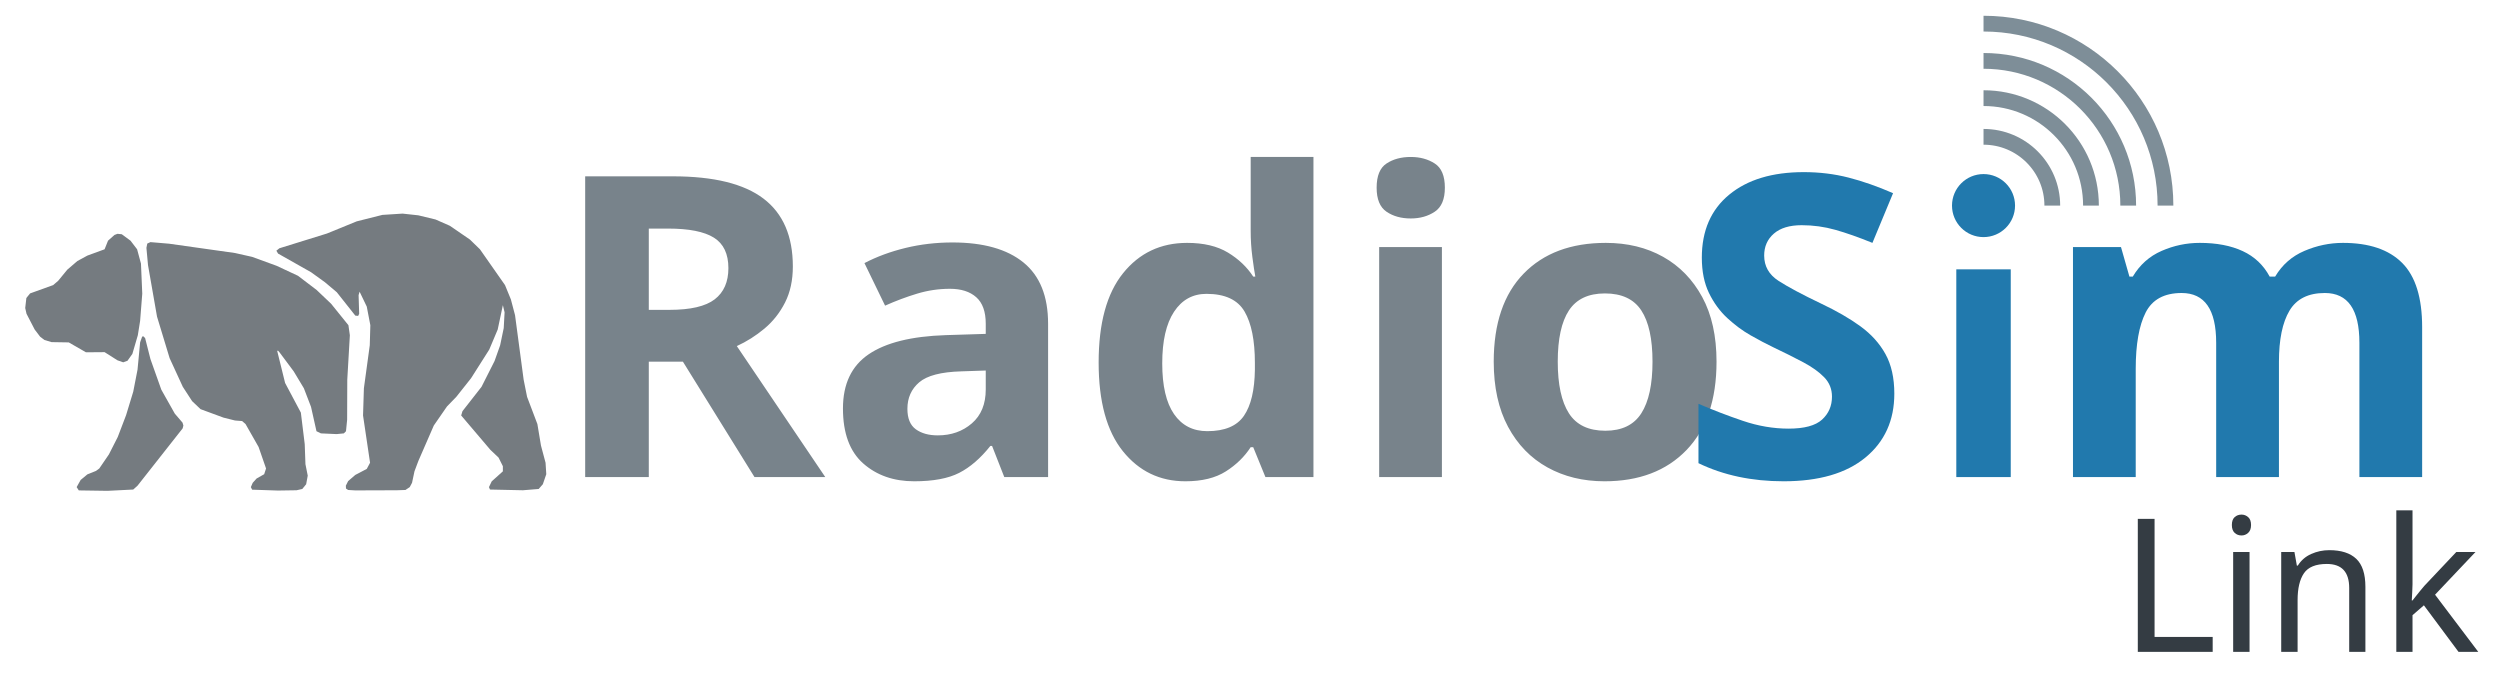
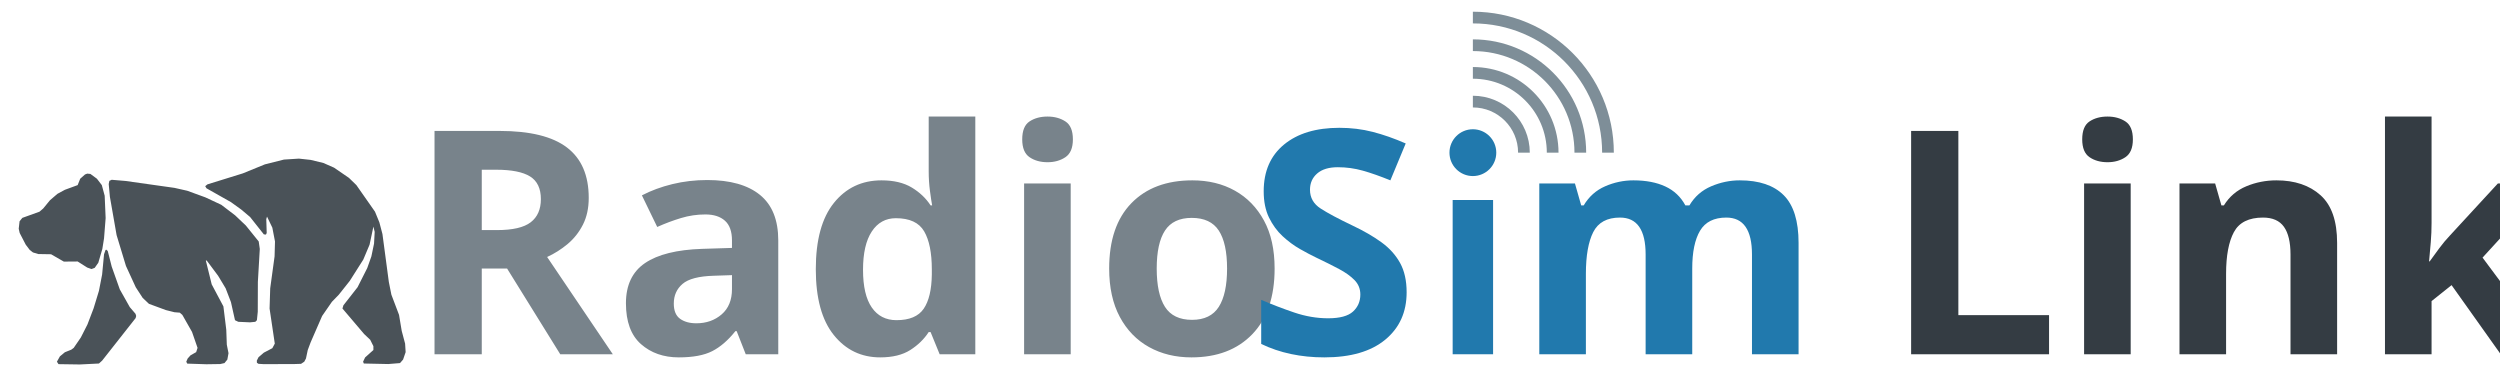
- <svg xmlns="http://www.w3.org/2000/svg" viewBox="255 15 1745 470" width="1745" height="470">
+ <svg xmlns="http://www.w3.org/2000/svg" viewBox="255 15 2350 355" width="2350" height="355">
  <style>
  .word { font-family: "Segoe UI", sans-serif; font-weight: 700; font-size: 294px; }
  .grey { fill: #78838b; }
  .blue { fill: #2179ad; }
-   .bear { fill: #757b80; }
-   .edition { font-family: "Segoe UI", sans-serif; font-weight: 400; font-size: 130px; fill: #343c43; }
+   .bear { fill: #4a5258; }
+   .edition { fill: #343c43; }
  @media (prefers-color-scheme: dark) {
+     .bear { fill: #5c656c; }
    .edition { fill: #f2f4f5; }
  }
</style>
  <defs>
    <g id="mark">
      <g fill="none" stroke="#7e8e98" stroke-width="11" stroke-linecap="butt">
        <path d="M0 -48A48 48 0 0 1 48 0" />
        <path d="M0 -75A75 75 0 0 1 75 0" />
        <path d="M0 -101A101 101 0 0 1 101 0" />
        <path d="M0 -127A127 127 0 0 1 127 0" />
      </g>
      <circle cx="0" cy="0" r="22" fill="#2179ad" />
    </g>
    <g id="icon" data-viewbox="0 0 256 256">
      <rect x="0" y="0" width="256" height="256" rx="36" fill="#343c43" />
      <use href="#mark" transform="translate(57 199) scale(1.3)" />
    </g>
+     <g id="icon-small" data-viewbox="0 0 256 256">
+       <rect x="0" y="0" width="256" height="256" rx="36" fill="#343c43" />
+       <g fill="none" stroke="#7e8e98" stroke-width="32" stroke-linecap="butt">
+         <path d="M57 104A95 95 0 0 1 152 199" />
+         <path d="M57 39A160 160 0 0 1 217 199" />
+       </g>
+       <circle cx="57" cy="199" r="34" fill="#2179ad" />
+     </g>
  </defs>
  <g id="logo">
    <path class="bear" fill-rule="evenodd" d="M521.9 165.0 536.0 164.1 547.0 165.3 559.0 168.2 569.0 172.6 583.0 182.2 590.0 189.0 607.5 214.0 611.6 224.0 614.5 235.0 620.5 280.0 622.9 292.0 630.1 311.0 632.6 326.0 635.8 338.0 636.3 346.0 633.9 353.0 631.0 356.3 620.0 357.2 597.0 356.7 596.3 355.0 598.2 351.0 606.0 344.0 606.0 340.4 603.0 334.4 597.3 329.0 576.9 305.0 577.8 302.0 591.1 285.0 600.2 267.0 604.1 256.0 606.6 244.0 607.2 233.0 606.0 228.0 602.4 245.0 596.5 259.0 583.8 279.0 573.5 292.0 567.0 298.7 557.8 312.0 547.0 336.8 544.3 344.0 542.6 352.0 541.0 355.0 538.0 357.0 532.0 357.2 503.0 357.3 498.0 357.0 496.5 356.0 496.4 354.0 498.0 350.8 503.0 346.5 511.0 342.3 513.3 338.0 508.4 305.0 509.0 286.0 513.1 256.0 513.5 242.0 511.0 229.0 506.0 218.6 505.3 221.0 505.7 234.0 505.0 235.5 503.0 235.3 490.1 219.0 481.8 212.0 472.1 205.0 449.1 192.0 447.9 190.0 450.0 188.3 483.2 178.0 504.0 169.5ZM334.9 179.0 337.0 178.2 340.0 178.5 346.1 183.0 350.7 189.0 353.4 199.0 354.3 220.0 352.8 239.0 351.2 249.0 347.4 262.0 344.0 266.8 341.0 267.9 337.0 266.5 328.0 260.8 315.0 260.9 303.0 254.0 291.0 253.8 286.0 252.3 283.0 250.0 279.2 245.0 273.5 234.0 272.6 230.0 273.4 223.0 276.0 219.8 292.1 214.0 295.6 211.0 302.0 203.2 309.0 197.2 316.0 193.4 328.0 189.0 330.4 183.0ZM357.8 185.0 360.0 184.0 373.0 185.1 419.0 191.6 431.0 194.3 448.0 200.5 463.0 207.5 476.0 217.4 486.1 227.0 498.2 242.0 499.2 249.0 497.4 280.0 497.3 308.0 496.5 316.0 495.0 317.5 490.0 318.0 479.0 317.5 475.9 316.0 472.1 299.0 467.1 286.0 460.0 274.2 450.0 260.8 449.0 259.7 448.5 260.0 454.0 282.3 465.0 303.0 467.7 325.0 468.2 339.0 469.8 347.0 468.7 353.0 466.0 356.3 462.0 357.2 449.0 357.4 431.0 356.8 430.1 355.0 431.4 352.0 434.1 349.0 439.4 346.0 440.7 342.0 435.5 327.0 426.4 311.0 424.0 308.9 419.0 308.5 411.0 306.5 395.0 300.6 389.1 295.0 382.6 285.0 373.4 265.0 364.6 236.0 358.3 200.0 357.2 188.0ZM354.2 250.0 355.0 249.7 356.3 251.0 360.0 265.6 367.6 287.0 377.0 303.7 382.4 310.0 383.0 312.0 382.5 314.0 351.0 354.0 348.0 356.7 330.0 357.6 310.0 357.3 308.5 355.0 311.3 350.0 316.0 346.1 322.0 343.7 324.3 342.0 331.0 332.2 337.2 320.0 343.0 304.8 348.0 288.4 351.0 273.0 352.8 254.0Z" />
    <text class="word grey" x="637" y="348" textLength="784" lengthAdjust="spacingAndGlyphs">Radio</text>
    <text class="word blue" x="1427" y="348" textLength="173" lengthAdjust="spacingAndGlyphs">S</text>
    <rect class="blue" x="1620.5" y="203" width="38" height="145" />
    <text class="word blue" x="1679" y="348" textLength="266" lengthAdjust="spacingAndGlyphs">m</text>
    <use href="#mark" transform="translate(1639.5 158.5)" />
-     <text class="edition" x="1986" y="470" text-anchor="end">Link</text>
+     <text class="word edition" x="2025" y="348" textLength="567" lengthAdjust="spacingAndGlyphs">Link</text>
  </g>
</svg>
